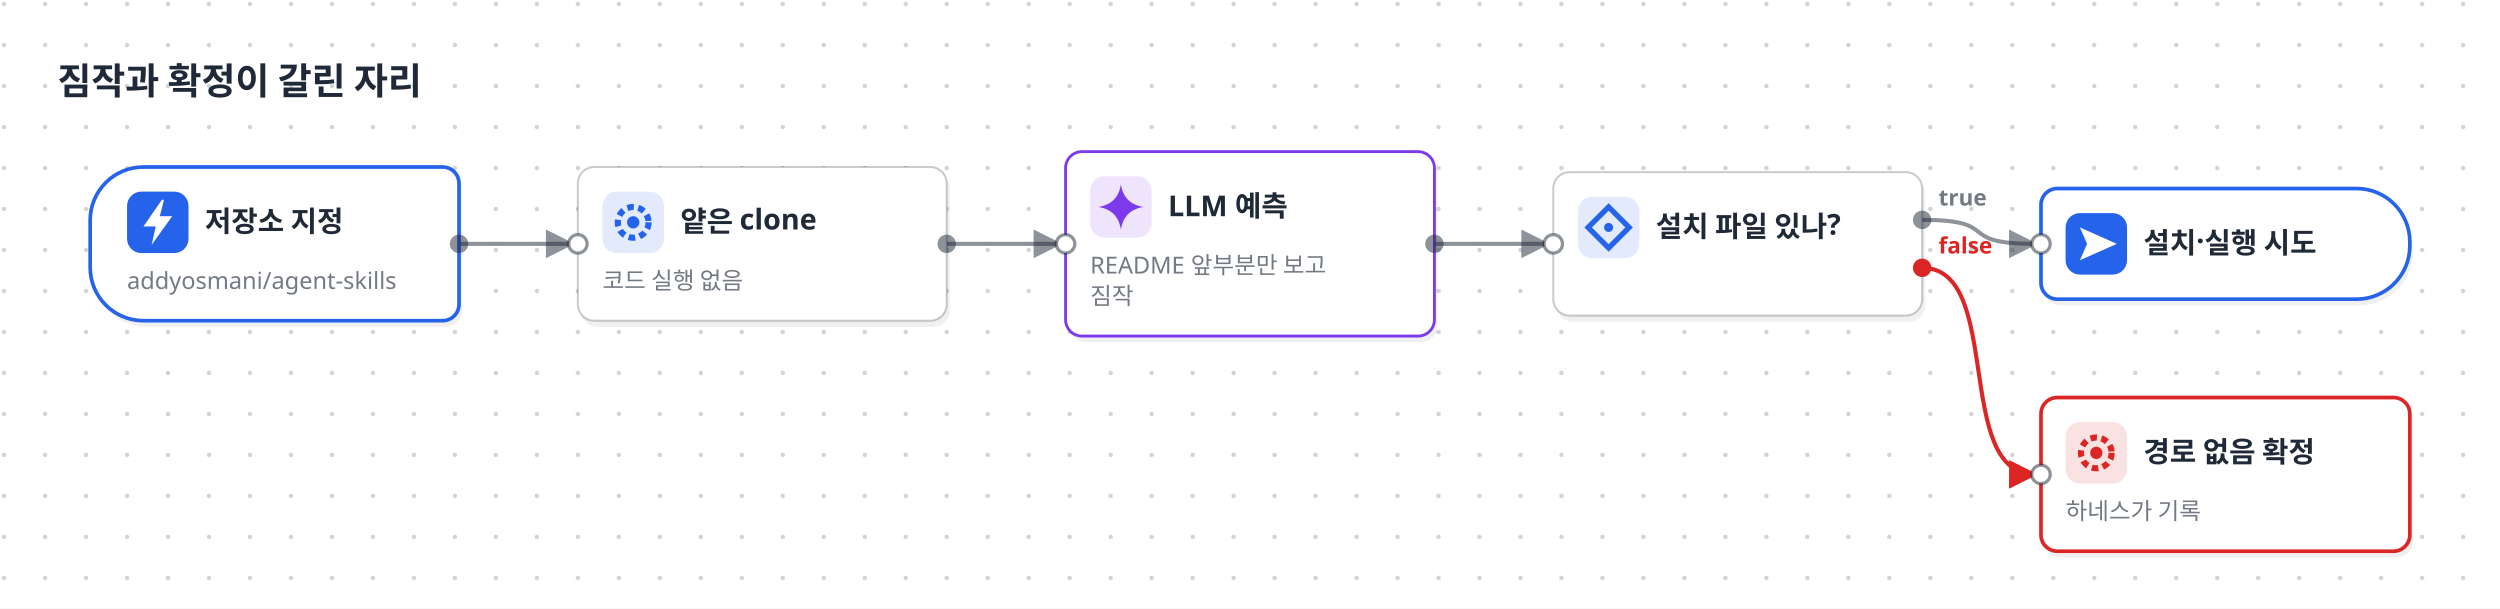
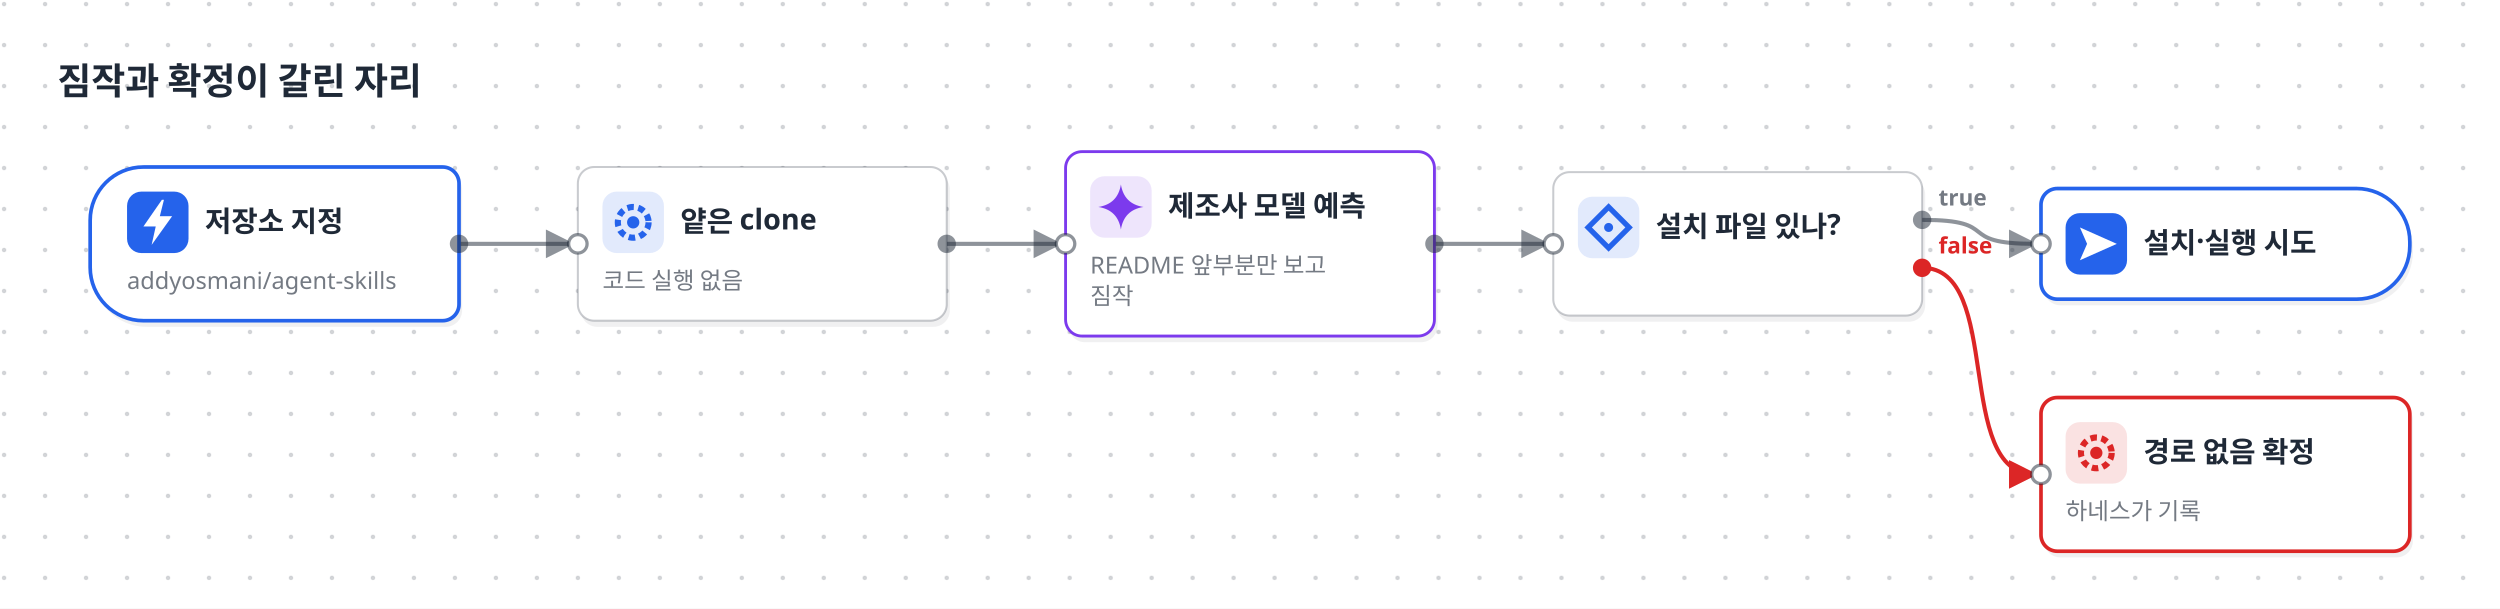
<svg xmlns="http://www.w3.org/2000/svg" width="1220" height="297" viewBox="0 0 1220 297" font-family="'NanumSquare','Nanum Gothic','Apple SD Gothic Neo','Malgun Gothic',sans-serif" role="img">
  <defs>
    <pattern id="dots" width="20" height="20" patternUnits="userSpaceOnUse">
      <circle cx="2" cy="2" r="1.1" fill="#1f2937" fill-opacity="0.20" />
    </pattern>
    <marker id="ah" viewBox="0 0 10 10" refX="9" refY="5" markerWidth="7" markerHeight="7" orient="auto">
      <path d="M0,0 L10,5 L0,10 z" fill="#1f2937" fill-opacity="0.5" />
    </marker>
    <marker id="ahw" viewBox="0 0 10 10" refX="9" refY="5" markerWidth="7" markerHeight="7" orient="auto">
      <path d="M0,0 L10,5 L0,10 z" fill="#dc2626" />
    </marker>
  </defs>
  <rect width="1220" height="297" fill="#ffffff" />
  <rect width="1220" height="297" fill="url(#dots)" />
  <text x="28" y="46" font-size="18" font-weight="700" fill="#1f2937">짐작과 확정이 갈린 자리</text>
  <path d="M224.0,119.0 C264.0,119.0 239.0,119.0 279.0,119.0" fill="none" stroke="#1f2937" stroke-opacity="0.5" stroke-width="2" marker-end="url(#ah)" />
  <path d="M462.0,119.0 C502.0,119.0 477.0,119.0 517.0,119.0" fill="none" stroke="#1f2937" stroke-opacity="0.5" stroke-width="2" marker-end="url(#ah)" />
  <path d="M700.0,119.0 C740.0,119.0 715.0,119.0 755.0,119.0" fill="none" stroke="#1f2937" stroke-opacity="0.5" stroke-width="2" marker-end="url(#ah)" />
  <path d="M938.0,107.3 C978.0,107.3 953.0,119.0 993.0,119.0" fill="none" stroke="#1f2937" stroke-opacity="0.5" stroke-width="2" marker-end="url(#ah)" />
  <path d="M938.0,130.7 C978.0,130.7 953.0,231.5 993.0,231.5" fill="none" stroke="#dc2626" stroke-width="2" marker-end="url(#ahw)" />
  <path d="M71.5,84.5 H217.5 A8,8 0 0 1 225.5,92.5 V151.5 A8,8 0 0 1 217.5,159.5 H71.5 A26,26 0 0 1 45.5,133.5 V110.5 A26,26 0 0 1 71.5,84.5 Z" fill="#1f2937" fill-opacity="0.07" />
  <path d="M70.0,81.5 H216.0 A8,8 0 0 1 224.0,89.5 V148.5 A8,8 0 0 1 216.0,156.5 H70.0 A26,26 0 0 1 44.0,130.5 V107.5 A26,26 0 0 1 70.0,81.5 Z" fill="#ffffff" stroke="#2563eb" stroke-width="1.8" />
  <rect x="62.0" y="93.5" width="30" height="30" rx="7" fill="#2563eb" fill-opacity="1" />
  <polygon points="79.0,97.5 70.0,110.5 76.0,110.5 74.0,119.5 84.0,105.5 78.0,105.5 80.0,97.5" fill="#ffffff" />
  <text x="100.0" y="113.0" font-size="14" font-weight="700" fill="#1f2937">저장소 지정</text>
  <text x="62.0" y="141.0" font-size="11.5" fill="#1f2937" fill-opacity="0.62">addyosmani/agent-skills</text>
  <circle cx="224.0" cy="119.0" r="4.5" fill="#1f2937" fill-opacity="0.5" />
  <path d="M291.5,84.5 H455.5 A8,8 0 0 1 463.5,92.5 V151.5 A8,8 0 0 1 455.5,159.5 H291.5 A8,8 0 0 1 283.5,151.5 V92.5 A8,8 0 0 1 291.5,84.5 Z" fill="#1f2937" fill-opacity="0.07" />
  <path d="M290.0,81.5 H454.0 A8,8 0 0 1 462.0,89.5 V148.5 A8,8 0 0 1 454.0,156.5 H290.0 A8,8 0 0 1 282.0,148.5 V89.5 A8,8 0 0 1 290.0,81.5 Z" fill="#ffffff" stroke="#1f2937" stroke-opacity="0.24" stroke-width="1" />
  <rect x="294.0" y="93.5" width="30" height="30" rx="7" fill="#2563eb" fill-opacity="0.13" />
  <circle cx="309.0" cy="108.5" r="7.5" fill="none" stroke="#2563eb" stroke-width="3" stroke-dasharray="3.2 2.2" />
  <circle cx="309.0" cy="108.5" r="3" fill="#2563eb" />
  <text x="332.0" y="113.0" font-size="14" font-weight="700" fill="#1f2937">얕은 clone</text>
  <text x="294.0" y="141.0" font-size="11.5" fill="#1f2937" fill-opacity="0.62">코드 실행 없음</text>
  <circle cx="282.0" cy="119.0" r="4.5" fill="#ffffff" stroke="#1f2937" stroke-opacity="0.5" stroke-width="1.6" />
  <circle cx="462.0" cy="119.0" r="4.5" fill="#1f2937" fill-opacity="0.5" />
  <path d="M529.5,77.0 H693.5 A8,8 0 0 1 701.5,85.0 V159.0 A8,8 0 0 1 693.5,167.0 H529.5 A8,8 0 0 1 521.5,159.0 V85.0 A8,8 0 0 1 529.5,77.0 Z" fill="#1f2937" fill-opacity="0.07" />
  <path d="M528.0,74.0 H692.0 A8,8 0 0 1 700.0,82.0 V156.0 A8,8 0 0 1 692.0,164.0 H528.0 A8,8 0 0 1 520.0,156.0 V82.0 A8,8 0 0 1 528.0,74.0 Z" fill="#ffffff" stroke="#7c3aed" stroke-width="1.4" />
  <rect x="532.0" y="86.0" width="30" height="30" rx="7" fill="#7c3aed" fill-opacity="0.13" />
  <path d="M547.0,90.0 Q548.5,99.5 558.0,101.0 Q548.5,102.5 547.0,112.0 Q545.5,102.5 536.0,101.0 Q545.5,99.5 547.0,90.0 Z" fill="#7c3aed" />
-   <text x="570.0" y="105.5" font-size="14" font-weight="700" fill="#1f2937">LLM 예측</text>
+   <text x="570.0" y="105.5" font-size="14" font-weight="700" fill="#1f2937">제조사 모델 예측</text>
  <text x="532.0" y="133.5" font-size="11.5" fill="#1f2937" fill-opacity="0.62">README 앞부분만 보고</text>
  <text x="532.0" y="148.5" font-size="11.5" fill="#1f2937" fill-opacity="0.62">짐작</text>
  <circle cx="520.0" cy="119.0" r="4.5" fill="#ffffff" stroke="#1f2937" stroke-opacity="0.5" stroke-width="1.6" />
  <circle cx="700.0" cy="119.0" r="4.5" fill="#1f2937" fill-opacity="0.5" />
  <path d="M767.5,87.0 H931.5 A8,8 0 0 1 939.5,95.0 V149.0 A8,8 0 0 1 931.5,157.0 H767.5 A8,8 0 0 1 759.5,149.0 V95.0 A8,8 0 0 1 767.5,87.0 Z" fill="#1f2937" fill-opacity="0.07" />
  <path d="M766.0,84.0 H930.0 A8,8 0 0 1 938.0,92.0 V146.0 A8,8 0 0 1 930.0,154.0 H766.0 A8,8 0 0 1 758.0,146.0 V92.0 A8,8 0 0 1 766.0,84.0 Z" fill="#ffffff" stroke="#1f2937" stroke-opacity="0.24" stroke-width="1" />
  <rect x="770.0" y="96.0" width="30" height="30" rx="7" fill="#2563eb" fill-opacity="0.13" />
  <polygon points="785.0,101.0 795.0,111.0 785.0,121.0 775.0,111.0" fill="none" stroke="#2563eb" stroke-width="2.6" />
  <circle cx="785.0" cy="111.0" r="2.2" fill="#2563eb" />
  <text x="808.0" y="115.5" font-size="14" font-weight="700" fill="#1f2937">설치 파일 있나?</text>
  <circle cx="758.0" cy="119.0" r="4.5" fill="#ffffff" stroke="#1f2937" stroke-opacity="0.5" stroke-width="1.6" />
  <circle cx="938.0" cy="107.3" r="4.5" fill="#1f2937" fill-opacity="0.5" />
  <text x="946.0" y="100.3" font-size="11" font-weight="700" fill="#1f2937" fill-opacity="0.62">true</text>
  <circle cx="938.0" cy="130.7" r="4.5" fill="#dc2626" />
  <text x="946.0" y="123.7" font-size="11" font-weight="700" fill="#dc2626">false</text>
  <path d="M1005.5,95.0 H1151.5 A26,26 0 0 1 1177.5,121.0 V123.0 A26,26 0 0 1 1151.5,149.0 H1005.5 A8,8 0 0 1 997.5,141.0 V103.0 A8,8 0 0 1 1005.5,95.0 Z" fill="#1f2937" fill-opacity="0.07" />
  <path d="M1004.0,92.0 H1150.0 A26,26 0 0 1 1176.0,118.0 V120.0 A26,26 0 0 1 1150.0,146.0 H1004.0 A8,8 0 0 1 996.0,138.0 V100.0 A8,8 0 0 1 1004.0,92.0 Z" fill="#ffffff" stroke="#2563eb" stroke-width="1.8" />
  <rect x="1008.0" y="104.0" width="30" height="30" rx="7" fill="#2563eb" fill-opacity="1" />
  <polygon points="1015.0,111.0 1033.0,119.0 1015.0,127.0 1018.5,119.0" fill="#ffffff" />
  <text x="1046.0" y="123.5" font-size="14" font-weight="700" fill="#1f2937">설치·실행 시도</text>
  <circle cx="996.0" cy="119.0" r="4.5" fill="#ffffff" stroke="#1f2937" stroke-opacity="0.5" stroke-width="1.6" />
  <path d="M1005.5,197.0 H1169.5 A8,8 0 0 1 1177.5,205.0 V264.0 A8,8 0 0 1 1169.5,272.0 H1005.5 A8,8 0 0 1 997.5,264.0 V205.0 A8,8 0 0 1 1005.5,197.0 Z" fill="#1f2937" fill-opacity="0.07" />
  <path d="M1004.0,194.0 H1168.0 A8,8 0 0 1 1176.0,202.0 V261.0 A8,8 0 0 1 1168.0,269.0 H1004.0 A8,8 0 0 1 996.0,261.0 V202.0 A8,8 0 0 1 1004.0,194.0 Z" fill="#ffffff" stroke="#dc2626" stroke-width="1.8" />
  <rect x="1008.0" y="206.0" width="30" height="30" rx="7" fill="#dc2626" fill-opacity="0.13" />
  <circle cx="1023.0" cy="221.0" r="7.5" fill="none" stroke="#dc2626" stroke-width="3" stroke-dasharray="3.2 2.2" />
  <circle cx="1023.0" cy="221.0" r="3" fill="#dc2626" />
  <text x="1046.0" y="225.5" font-size="14" font-weight="700" fill="#1f2937">경로 없음 확정</text>
  <text x="1008.0" y="253.5" font-size="11.5" fill="#1f2937" fill-opacity="0.62">하네스가 기록</text>
  <circle cx="996.0" cy="231.5" r="4.5" fill="#ffffff" stroke="#1f2937" stroke-opacity="0.5" stroke-width="1.6" />
</svg>
